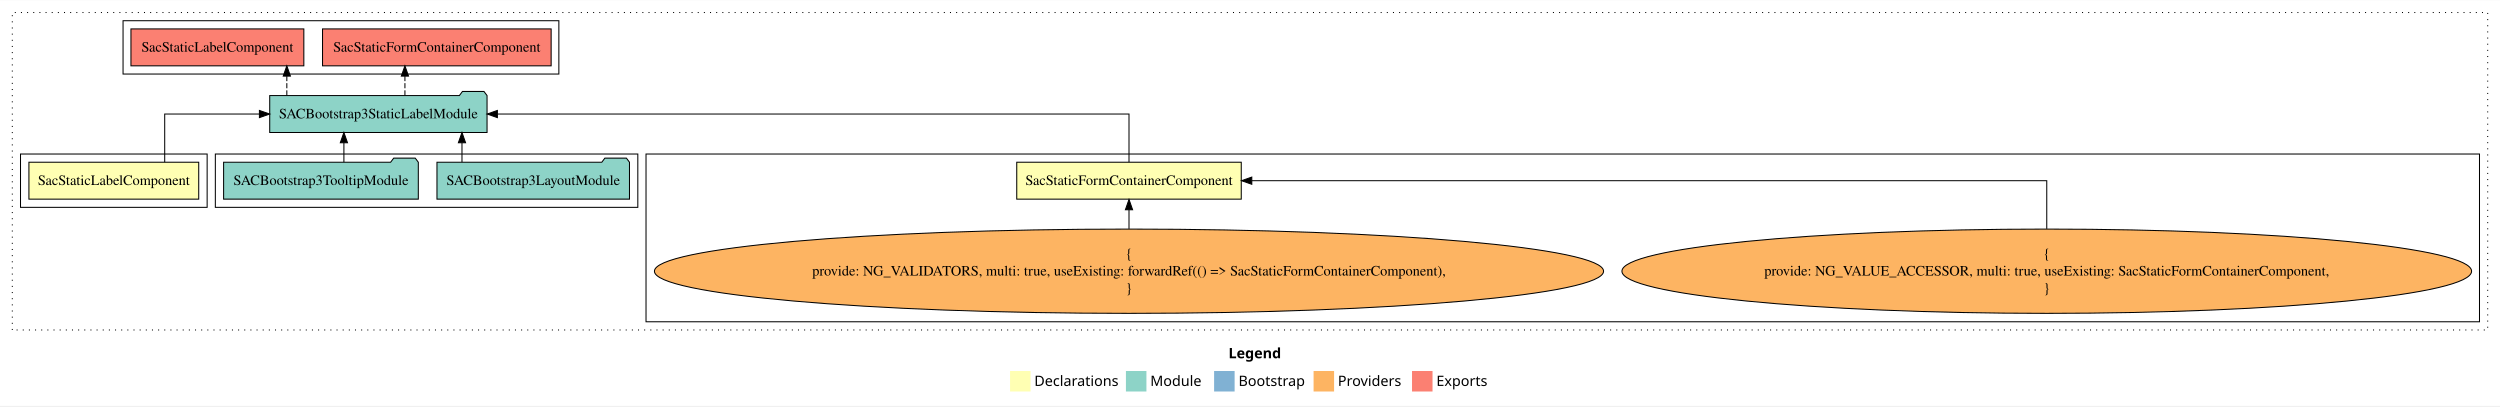
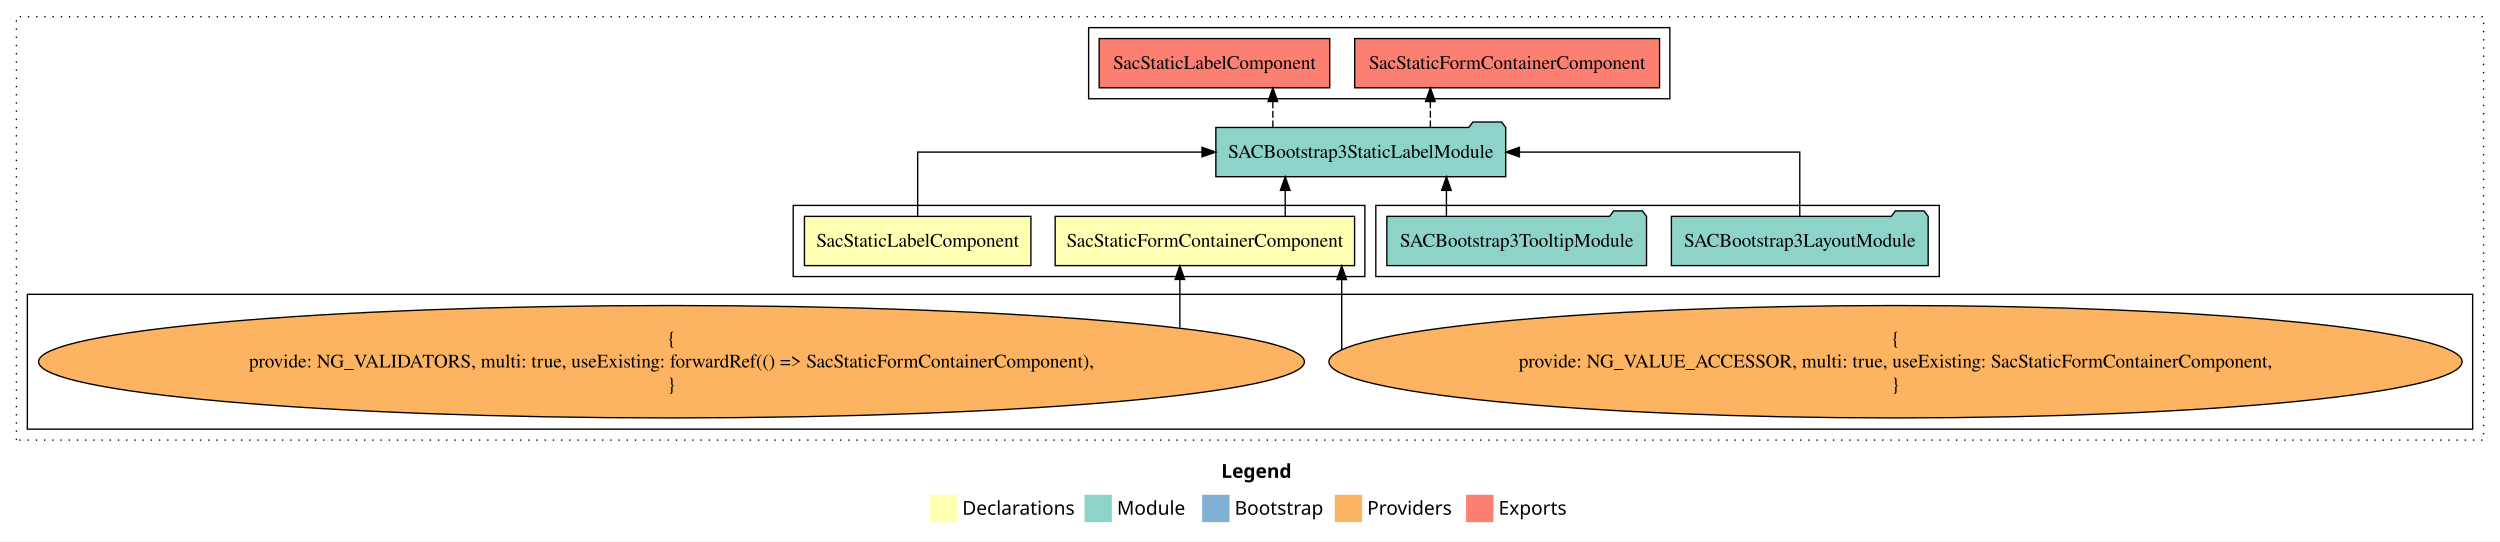
- <svg xmlns="http://www.w3.org/2000/svg" width="2438pt" height="396pt" viewBox="0.00 0.00 2438.00 395.59">
+ <svg xmlns="http://www.w3.org/2000/svg" width="1828pt" height="396pt" viewBox="0.00 0.00 1828.00 395.59">
  <g id="graph0" class="graph" transform="scale(1 1) rotate(0) translate(4 391.59)">
-     <polygon fill="white" stroke="transparent" points="-4,4 -4,-391.59 2434,-391.59 2434,4 -4,4" />
-     <text text-anchor="start" x="1194.01" y="-42.4" font-family="Times-12" font-weight="bold" font-size="14.00">Legend</text>
-     <polygon fill="#ffffb3" stroke="transparent" points="981,-10 981,-30 1001,-30 1001,-10 981,-10" />
-     <text text-anchor="start" x="1004.63" y="-15.4" font-family="Times-12" font-size="14.00">  Declarations</text>
-     <polygon fill="#8dd3c7" stroke="transparent" points="1094,-10 1094,-30 1114,-30 1114,-10 1094,-10" />
-     <text text-anchor="start" x="1117.73" y="-15.4" font-family="Times-12" font-size="14.00">  Module</text>
-     <polygon fill="#80b1d3" stroke="transparent" points="1180,-10 1180,-30 1200,-30 1200,-10 1180,-10" />
-     <text text-anchor="start" x="1203.78" y="-15.4" font-family="Times-12" font-size="14.00">  Bootstrap</text>
-     <polygon fill="#fdb462" stroke="transparent" points="1277,-10 1277,-30 1297,-30 1297,-10 1277,-10" />
-     <text text-anchor="start" x="1300.67" y="-15.4" font-family="Times-12" font-size="14.00">  Providers</text>
-     <polygon fill="#fb8072" stroke="transparent" points="1373,-10 1373,-30 1393,-30 1393,-10 1373,-10" />
-     <text text-anchor="start" x="1396.73" y="-15.4" font-family="Times-12" font-size="14.00">  Exports</text>
+     <polygon fill="white" stroke="transparent" points="-4,4 -4,-391.59 1824,-391.59 1824,4 -4,4" />
+     <text text-anchor="start" x="889.01" y="-42.4" font-family="Times-12" font-weight="bold" font-size="14.00">Legend</text>
+     <polygon fill="#ffffb3" stroke="transparent" points="676,-10 676,-30 696,-30 696,-10 676,-10" />
+     <text text-anchor="start" x="699.63" y="-15.4" font-family="Times-12" font-size="14.00">  Declarations</text>
+     <polygon fill="#8dd3c7" stroke="transparent" points="789,-10 789,-30 809,-30 809,-10 789,-10" />
+     <text text-anchor="start" x="812.73" y="-15.4" font-family="Times-12" font-size="14.00">  Module</text>
+     <polygon fill="#80b1d3" stroke="transparent" points="875,-10 875,-30 895,-30 895,-10 875,-10" />
+     <text text-anchor="start" x="898.78" y="-15.4" font-family="Times-12" font-size="14.00">  Bootstrap</text>
+     <polygon fill="#fdb462" stroke="transparent" points="972,-10 972,-30 992,-30 992,-10 972,-10" />
+     <text text-anchor="start" x="995.67" y="-15.4" font-family="Times-12" font-size="14.00">  Providers</text>
+     <polygon fill="#fb8072" stroke="transparent" points="1068,-10 1068,-30 1088,-30 1088,-10 1068,-10" />
+     <text text-anchor="start" x="1091.73" y="-15.4" font-family="Times-12" font-size="14.00">  Exports</text>
    <g id="clust1" class="cluster">
-       <polygon fill="none" stroke="black" stroke-dasharray="1,5" points="8,-70 8,-379.59 2422,-379.59 2422,-70 8,-70" />
+       <polygon fill="none" stroke="black" stroke-dasharray="1,5" points="8,-70 8,-379.59 1812,-379.59 1812,-70 8,-70" />
+     </g>
+     <g id="clust2" class="cluster">
+       <polygon fill="none" stroke="black" points="576,-189.59 576,-241.59 994,-241.59 994,-189.59 576,-189.59" />
+     </g>
+     <g id="clust6" class="cluster">
+       <polygon fill="none" stroke="black" points="792,-319.59 792,-371.59 1217,-371.59 1217,-319.59 792,-319.59" />
+     </g>
+     <g id="clust5" class="cluster">
+       <polygon fill="none" stroke="black" points="1002,-189.59 1002,-241.59 1414,-241.59 1414,-189.59 1002,-189.59" />
    </g>
    <g id="clust3" class="cluster">
-       <polygon fill="none" stroke="black" points="626,-78 626,-241.59 2414,-241.59 2414,-78 626,-78" />
-     </g>
-     <g id="clust6" class="cluster">
-       <polygon fill="none" stroke="black" points="116,-319.59 116,-371.59 541,-371.59 541,-319.59 116,-319.59" />
-     </g>
-     <g id="clust5" class="cluster">
-       <polygon fill="none" stroke="black" points="206,-189.59 206,-241.59 618,-241.59 618,-189.59 206,-189.59" />
-     </g>
-     <g id="clust2" class="cluster">
-       <polygon fill="none" stroke="black" points="16,-189.59 16,-241.59 198,-241.59 198,-189.59 16,-189.59" />
+       <polygon fill="none" stroke="black" points="16,-78 16,-176.59 1804,-176.59 1804,-78 16,-78" />
    </g>
    <g id="node1" class="node">
-       <polygon fill="#ffffb3" stroke="black" points="1206.47,-233.59 987.53,-233.59 987.53,-197.59 1206.47,-197.59 1206.47,-233.59" />
-       <text text-anchor="middle" x="1097" y="-211.39" font-family="Times,serif" font-size="14.00">SacStaticFormContainerComponent</text>
+       <polygon fill="#ffffb3" stroke="black" points="986.47,-233.59 767.53,-233.59 767.53,-197.59 986.47,-197.59 986.47,-233.59" />
+       <text text-anchor="middle" x="877" y="-211.39" font-family="Times,serif" font-size="14.00">SacStaticFormContainerComponent</text>
    </g>
    <g id="node3" class="node">
-       <polygon fill="#8dd3c7" stroke="black" points="470.97,-298.59 467.97,-302.59 446.97,-302.59 443.97,-298.59 259.03,-298.59 259.03,-262.59 470.97,-262.59 470.97,-298.59" />
-       <text text-anchor="middle" x="365" y="-276.39" font-family="Times,serif" font-size="14.00">SACBootstrap3StaticLabelModule</text>
+       <polygon fill="#8dd3c7" stroke="black" points="1096.97,-298.59 1093.97,-302.59 1072.97,-302.59 1069.97,-298.59 885.03,-298.59 885.03,-262.59 1096.97,-262.59 1096.97,-298.59" />
+       <text text-anchor="middle" x="991" y="-276.39" font-family="Times,serif" font-size="14.00">SACBootstrap3StaticLabelModule</text>
    </g>
    <g id="edge1" class="edge">
-       <path fill="none" stroke="black" d="M1097,-233.7C1097,-252.93 1097,-280.59 1097,-280.59 1097,-280.59 481.05,-280.59 481.05,-280.59" />
-       <polygon fill="black" stroke="black" points="481.05,-277.09 471.05,-280.59 481.05,-284.09 481.05,-277.09" />
+       <path fill="none" stroke="black" d="M935.75,-233.7C935.75,-233.7 935.75,-252.58 935.75,-252.58" />
+       <polygon fill="black" stroke="black" points="932.25,-252.58 935.75,-262.58 939.25,-252.58 932.25,-252.58" />
    </g>
    <g id="node2" class="node">
-       <polygon fill="#ffffb3" stroke="black" points="189.8,-233.59 24.2,-233.59 24.2,-197.59 189.8,-197.59 189.8,-233.59" />
-       <text text-anchor="middle" x="107" y="-211.39" font-family="Times,serif" font-size="14.00">SacStaticLabelComponent</text>
+       <polygon fill="#ffffb3" stroke="black" points="749.8,-233.59 584.2,-233.59 584.2,-197.59 749.8,-197.59 749.8,-233.59" />
+       <text text-anchor="middle" x="667" y="-211.39" font-family="Times,serif" font-size="14.00">SacStaticLabelComponent</text>
    </g>
    <g id="edge4" class="edge">
-       <path fill="none" stroke="black" d="M156.62,-233.7C156.62,-252.93 156.62,-280.59 156.62,-280.59 156.62,-280.59 248.98,-280.59 248.98,-280.59" />
-       <polygon fill="black" stroke="black" points="248.98,-284.09 258.98,-280.59 248.98,-277.09 248.98,-284.09" />
+       <path fill="none" stroke="black" d="M667,-233.7C667,-252.93 667,-280.59 667,-280.59 667,-280.59 874.91,-280.59 874.91,-280.59" />
+       <polygon fill="black" stroke="black" points="874.91,-284.09 884.91,-280.59 874.91,-277.09 874.91,-284.09" />
    </g>
    <g id="node8" class="node">
-       <polygon fill="#fb8072" stroke="black" points="533.47,-363.59 310.53,-363.59 310.53,-327.59 533.47,-327.59 533.47,-363.59" />
-       <text text-anchor="middle" x="422" y="-341.39" font-family="Times,serif" font-size="14.00">SacStaticFormContainerComponent </text>
+       <polygon fill="#fb8072" stroke="black" points="1209.47,-363.59 986.53,-363.59 986.53,-327.59 1209.47,-327.59 1209.47,-363.59" />
+       <text text-anchor="middle" x="1098" y="-341.39" font-family="Times,serif" font-size="14.00">SacStaticFormContainerComponent </text>
    </g>
    <g id="edge7" class="edge">
-       <path fill="none" stroke="black" stroke-dasharray="5,2" d="M390.88,-298.7C390.88,-298.7 390.88,-317.58 390.88,-317.58" />
-       <polygon fill="black" stroke="black" points="387.38,-317.58 390.88,-327.58 394.38,-317.58 387.38,-317.58" />
+       <path fill="none" stroke="black" stroke-dasharray="5,2" d="M1041.88,-298.7C1041.88,-298.7 1041.88,-317.58 1041.88,-317.58" />
+       <polygon fill="black" stroke="black" points="1038.38,-317.58 1041.88,-327.58 1045.38,-317.58 1038.38,-317.58" />
    </g>
    <g id="node9" class="node">
-       <polygon fill="#fb8072" stroke="black" points="292.3,-363.59 123.7,-363.59 123.7,-327.59 292.3,-327.59 292.3,-363.59" />
-       <text text-anchor="middle" x="208" y="-341.39" font-family="Times,serif" font-size="14.00">SacStaticLabelComponent </text>
+       <polygon fill="#fb8072" stroke="black" points="968.3,-363.59 799.7,-363.59 799.7,-327.59 968.3,-327.59 968.3,-363.59" />
+       <text text-anchor="middle" x="884" y="-341.39" font-family="Times,serif" font-size="14.00">SacStaticLabelComponent </text>
    </g>
    <g id="edge8" class="edge">
-       <path fill="none" stroke="black" stroke-dasharray="5,2" d="M275.71,-298.7C275.71,-298.7 275.71,-317.58 275.71,-317.58" />
-       <polygon fill="black" stroke="black" points="272.21,-317.58 275.71,-327.58 279.21,-317.58 272.21,-317.58" />
+       <path fill="none" stroke="black" stroke-dasharray="5,2" d="M926.71,-298.7C926.71,-298.7 926.71,-317.58 926.71,-317.58" />
+       <polygon fill="black" stroke="black" points="923.21,-317.58 926.71,-327.58 930.21,-317.58 923.21,-317.58" />
    </g>
    <g id="node4" class="node">
-       <ellipse fill="#fdb462" stroke="black" cx="1992" cy="-127.3" rx="414.29" ry="41.09" />
-       <text text-anchor="middle" x="1992" y="-139.9" font-family="Times,serif" font-size="14.00">{</text>
-       <text text-anchor="middle" x="1992" y="-123.1" font-family="Times,serif" font-size="14.00">    provide: NG_VALUE_ACCESSOR, multi: true, useExisting: SacStaticFormContainerComponent,</text>
-       <text text-anchor="middle" x="1992" y="-106.3" font-family="Times,serif" font-size="14.00">}</text>
+       <ellipse fill="#fdb462" stroke="black" cx="1382" cy="-127.3" rx="414.29" ry="41.09" />
+       <text text-anchor="middle" x="1382" y="-139.9" font-family="Times,serif" font-size="14.00">{</text>
+       <text text-anchor="middle" x="1382" y="-123.1" font-family="Times,serif" font-size="14.00">    provide: NG_VALUE_ACCESSOR, multi: true, useExisting: SacStaticFormContainerComponent,</text>
+       <text text-anchor="middle" x="1382" y="-106.3" font-family="Times,serif" font-size="14.00">}</text>
    </g>
    <g id="edge2" class="edge">
-       <path fill="none" stroke="black" d="M1992,-168.6C1992,-191.58 1992,-215.59 1992,-215.59 1992,-215.59 1216.74,-215.59 1216.74,-215.59" />
-       <polygon fill="black" stroke="black" points="1216.74,-212.09 1206.74,-215.59 1216.74,-219.09 1216.74,-212.09" />
+       <path fill="none" stroke="black" d="M977.05,-136.08C977.05,-136.08 977.05,-187.37 977.05,-187.37" />
+       <polygon fill="black" stroke="black" points="973.55,-187.37 977.05,-197.37 980.55,-187.37 973.55,-187.37" />
    </g>
    <g id="node5" class="node">
-       <ellipse fill="#fdb462" stroke="black" cx="1097" cy="-127.3" rx="462.8" ry="41.09" />
-       <text text-anchor="middle" x="1097" y="-139.9" font-family="Times,serif" font-size="14.00">{</text>
-       <text text-anchor="middle" x="1097" y="-123.1" font-family="Times,serif" font-size="14.00">    provide: NG_VALIDATORS, multi: true, useExisting: forwardRef(() =&gt; SacStaticFormContainerComponent),</text>
-       <text text-anchor="middle" x="1097" y="-106.3" font-family="Times,serif" font-size="14.00">}</text>
+       <ellipse fill="#fdb462" stroke="black" cx="487" cy="-127.3" rx="462.8" ry="41.09" />
+       <text text-anchor="middle" x="487" y="-139.9" font-family="Times,serif" font-size="14.00">{</text>
+       <text text-anchor="middle" x="487" y="-123.1" font-family="Times,serif" font-size="14.00">    provide: NG_VALIDATORS, multi: true, useExisting: forwardRef(() =&gt; SacStaticFormContainerComponent),</text>
+       <text text-anchor="middle" x="487" y="-106.3" font-family="Times,serif" font-size="14.00">}</text>
    </g>
    <g id="edge3" class="edge">
-       <path fill="none" stroke="black" d="M1097,-168.6C1097,-168.6 1097,-187.26 1097,-187.26" />
-       <polygon fill="black" stroke="black" points="1093.5,-187.26 1097,-197.26 1100.5,-187.26 1093.5,-187.26" />
+       <path fill="none" stroke="black" d="M858.71,-152.36C858.71,-152.36 858.71,-187.48 858.71,-187.48" />
+       <polygon fill="black" stroke="black" points="855.21,-187.48 858.71,-197.48 862.21,-187.48 855.21,-187.48" />
    </g>
    <g id="node6" class="node">
-       <polygon fill="#8dd3c7" stroke="black" points="609.87,-233.59 606.87,-237.59 585.87,-237.59 582.87,-233.59 422.13,-233.59 422.13,-197.59 609.87,-197.59 609.87,-233.59" />
-       <text text-anchor="middle" x="516" y="-211.39" font-family="Times,serif" font-size="14.00">SACBootstrap3LayoutModule</text>
+       <polygon fill="#8dd3c7" stroke="black" points="1405.87,-233.59 1402.87,-237.59 1381.87,-237.59 1378.87,-233.59 1218.13,-233.59 1218.13,-197.59 1405.87,-197.59 1405.87,-233.59" />
+       <text text-anchor="middle" x="1312" y="-211.39" font-family="Times,serif" font-size="14.00">SACBootstrap3LayoutModule</text>
    </g>
    <g id="edge5" class="edge">
-       <path fill="none" stroke="black" d="M446.52,-233.7C446.52,-233.7 446.52,-252.58 446.52,-252.58" />
-       <polygon fill="black" stroke="black" points="443.02,-252.58 446.52,-262.58 450.02,-252.58 443.02,-252.58" />
+       <path fill="none" stroke="black" d="M1312,-233.7C1312,-252.93 1312,-280.59 1312,-280.59 1312,-280.59 1107,-280.59 1107,-280.59" />
+       <polygon fill="black" stroke="black" points="1107,-277.09 1097,-280.59 1107,-284.09 1107,-277.09" />
    </g>
    <g id="node7" class="node">
-       <polygon fill="#8dd3c7" stroke="black" points="403.94,-233.59 400.94,-237.59 379.94,-237.59 376.94,-233.59 214.06,-233.59 214.06,-197.59 403.94,-197.59 403.94,-233.59" />
-       <text text-anchor="middle" x="309" y="-211.39" font-family="Times,serif" font-size="14.00">SACBootstrap3TooltipModule</text>
+       <polygon fill="#8dd3c7" stroke="black" points="1199.94,-233.59 1196.94,-237.59 1175.94,-237.59 1172.94,-233.59 1010.06,-233.59 1010.06,-197.59 1199.94,-197.59 1199.94,-233.59" />
+       <text text-anchor="middle" x="1105" y="-211.39" font-family="Times,serif" font-size="14.00">SACBootstrap3TooltipModule</text>
    </g>
    <g id="edge6" class="edge">
-       <path fill="none" stroke="black" d="M331.37,-233.7C331.37,-233.7 331.37,-252.58 331.37,-252.58" />
-       <polygon fill="black" stroke="black" points="327.87,-252.58 331.37,-262.58 334.87,-252.58 327.87,-252.58" />
+       <path fill="none" stroke="black" d="M1053.63,-233.7C1053.63,-233.7 1053.63,-252.58 1053.63,-252.58" />
+       <polygon fill="black" stroke="black" points="1050.13,-252.58 1053.63,-262.58 1057.13,-252.58 1050.13,-252.58" />
    </g>
  </g>
</svg>
